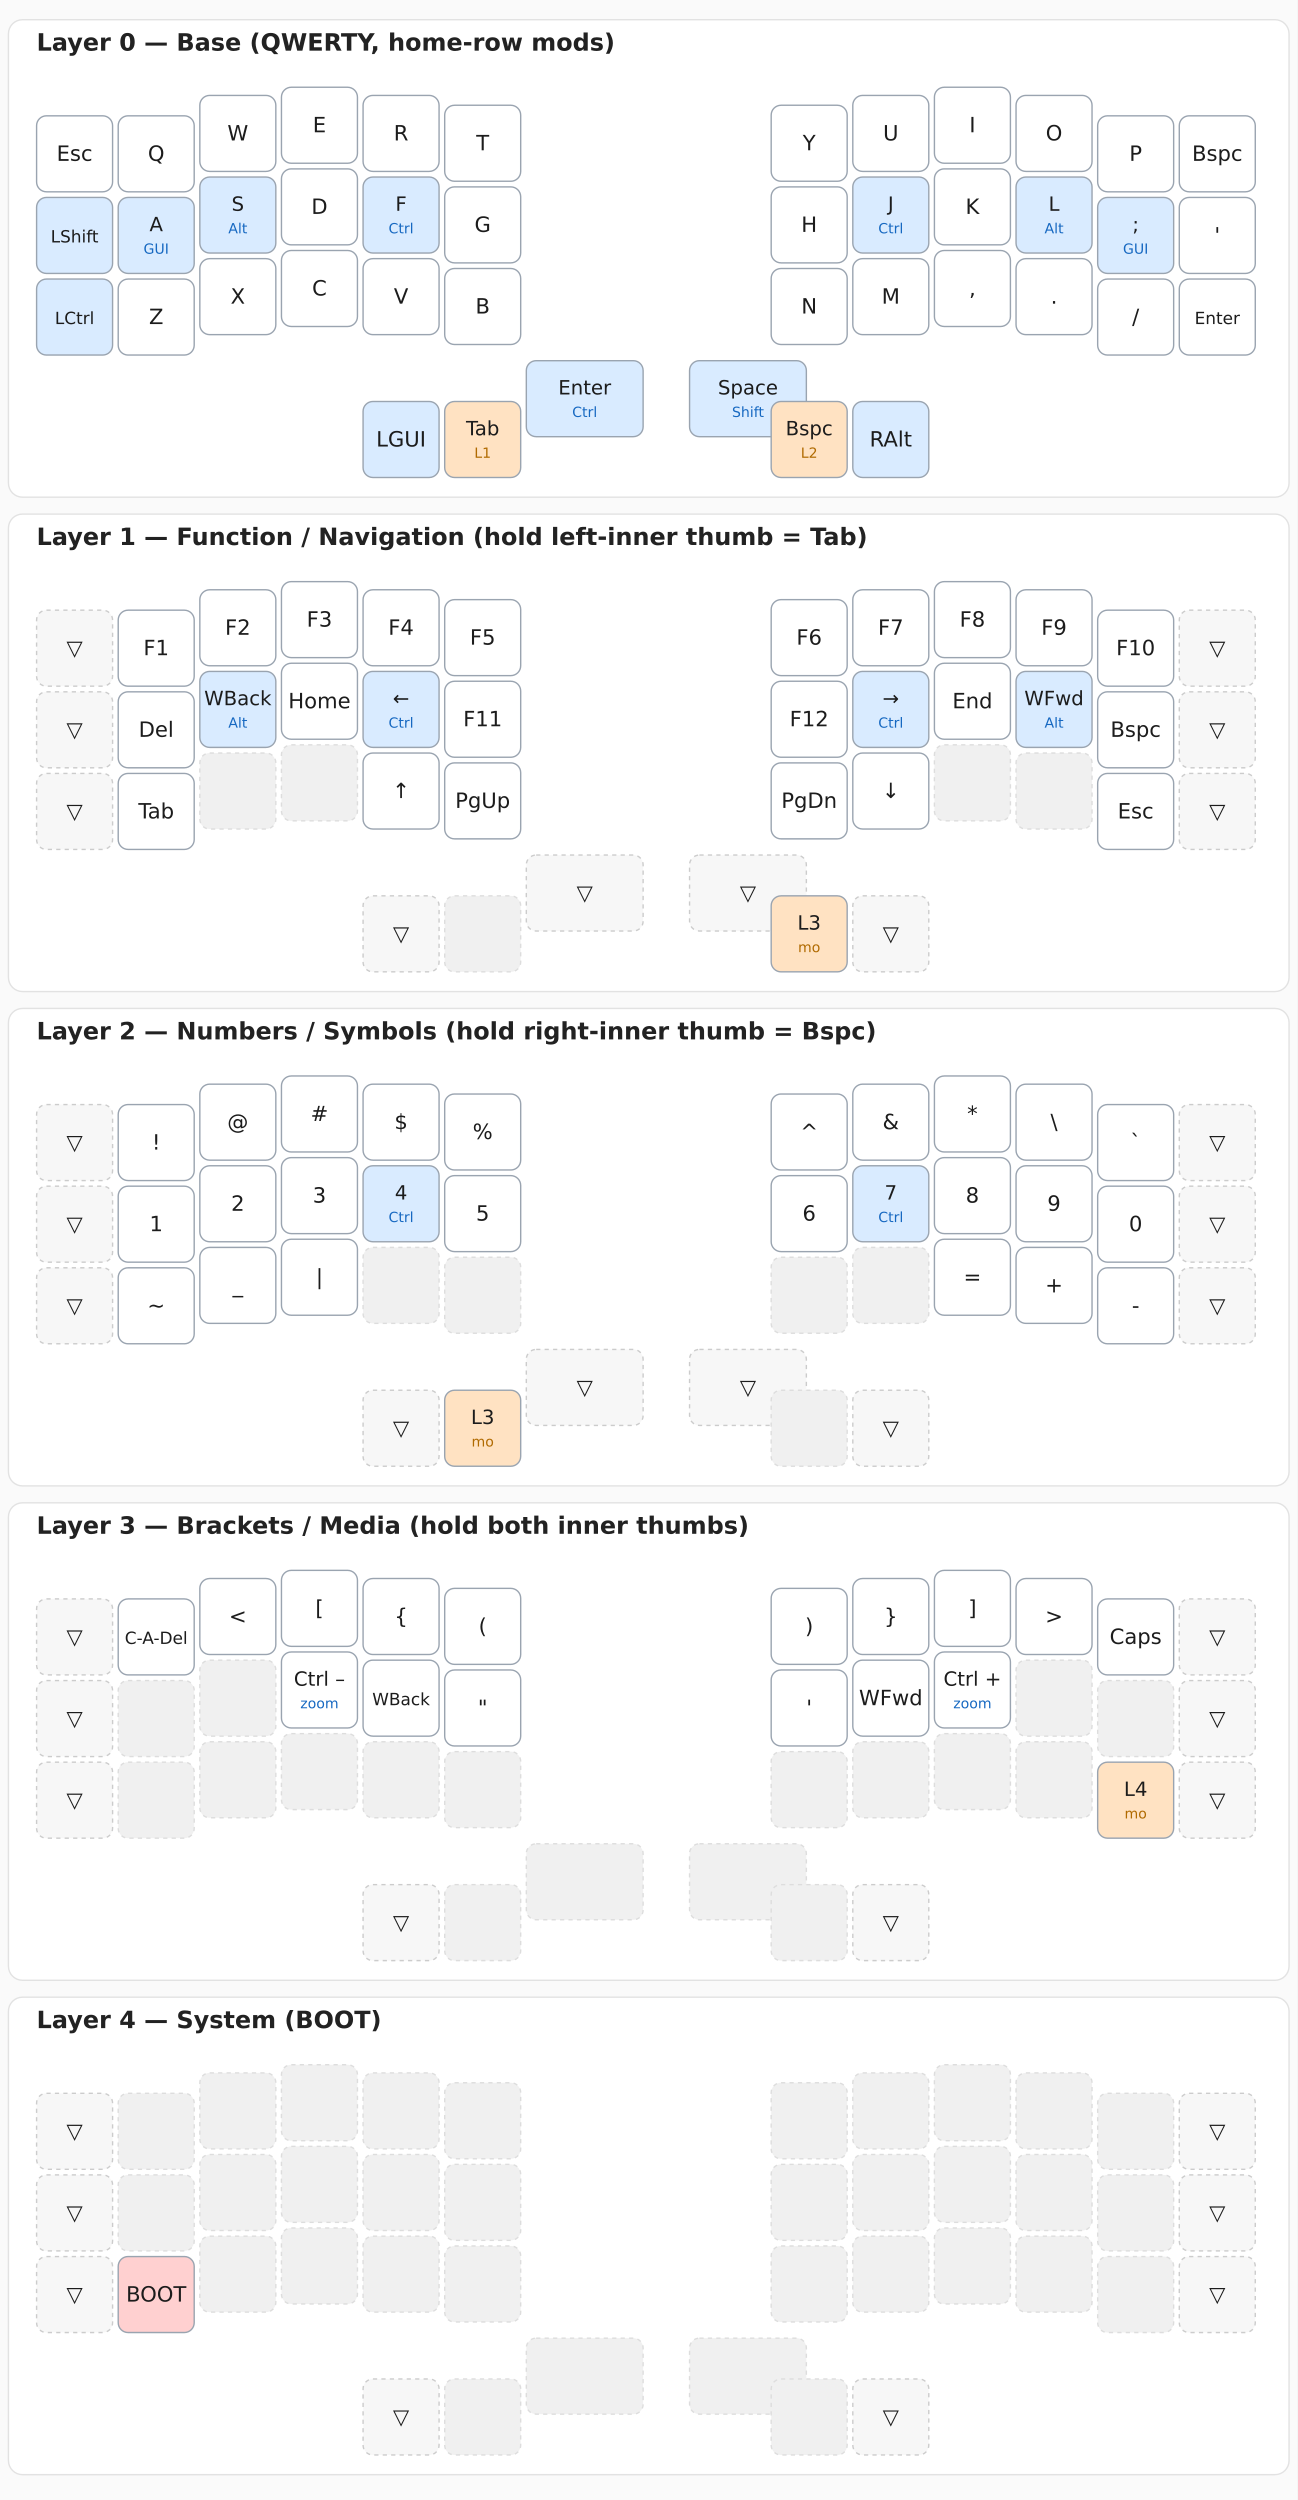
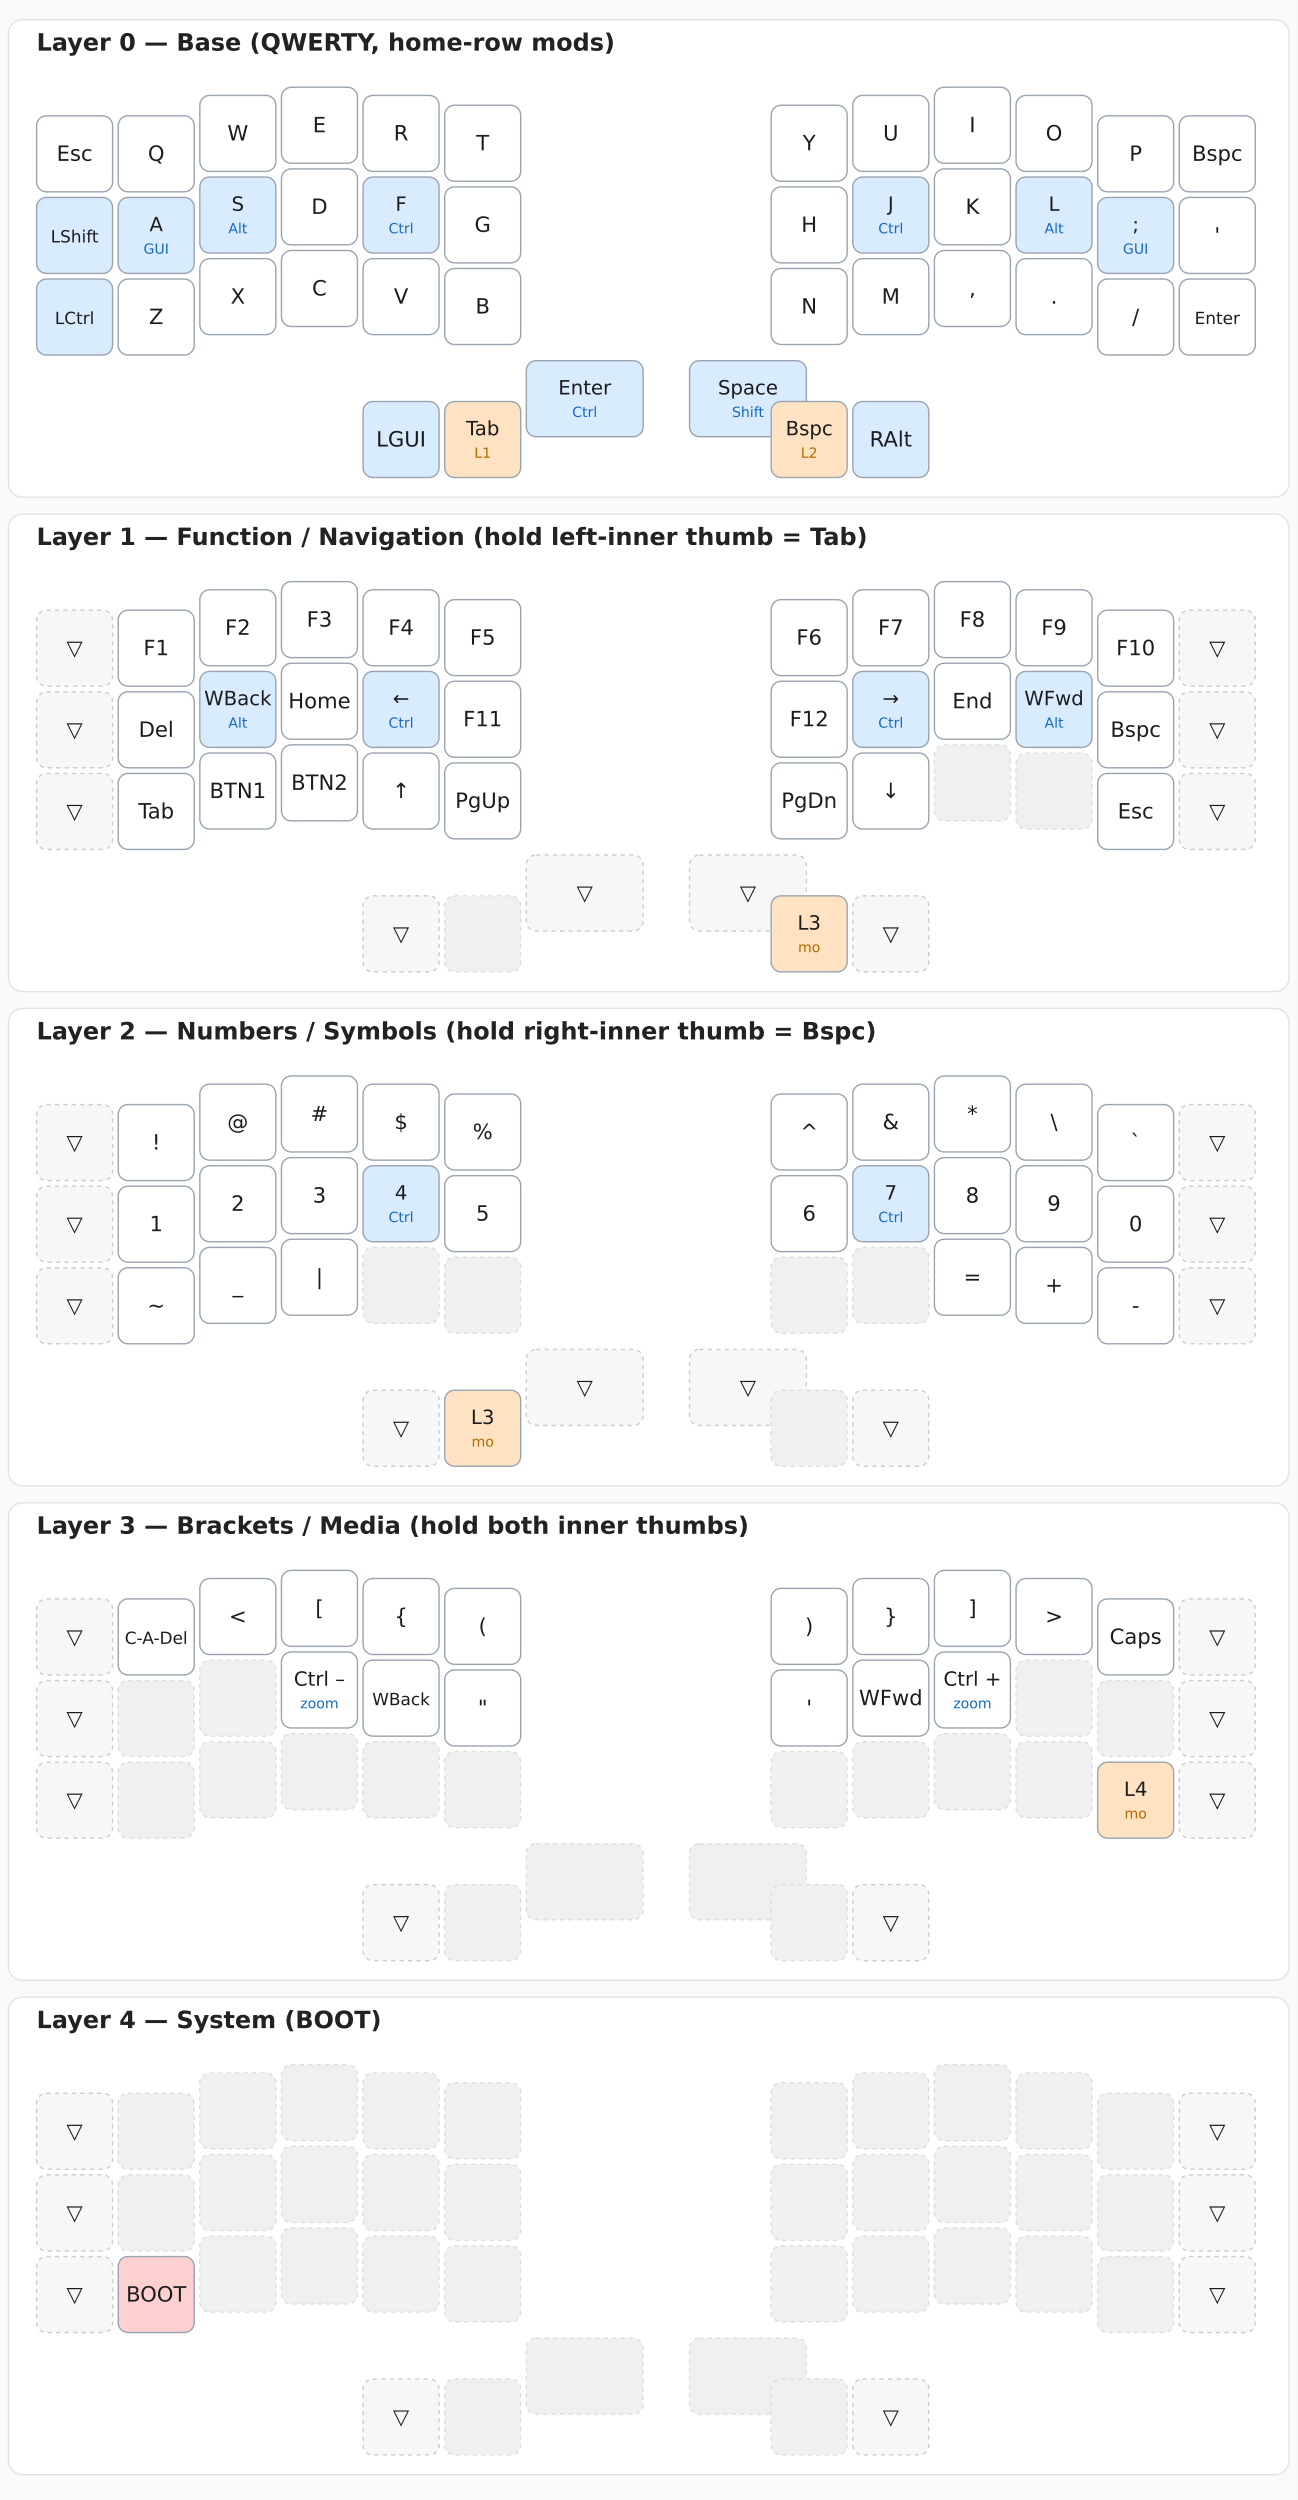
<svg xmlns="http://www.w3.org/2000/svg" width="922.0" height="1776.5" viewBox="0 0 922.0 1776.5" font-family="DejaVu Sans, Helvetica, Arial, sans-serif">
  <rect width="922.0" height="1776.5" fill="#fafafa" />
  <g transform="translate(0,10.0)">
    <rect x="6" y="4" width="910.0" height="339.3" rx="10" fill="#ffffff" stroke="#e2e2e2" />
    <text x="26" y="26" font-size="17" font-weight="bold" fill="#222">Layer 0 — Base (QWERTY, home-row mods)</text>
    <rect x="26.0" y="72.3" width="54.0" height="54" rx="7" fill="#ffffff" stroke="#9aa4b0" />
    <text x="53.0" y="104.3" font-size="15" text-anchor="middle" fill="#1c1c1c">Esc</text>
    <rect x="84.0" y="72.3" width="54.0" height="54" rx="7" fill="#ffffff" stroke="#9aa4b0" />
    <text x="111.0" y="104.3" font-size="15" text-anchor="middle" fill="#1c1c1c">Q</text>
    <rect x="142.0" y="57.8" width="54.0" height="54" rx="7" fill="#ffffff" stroke="#9aa4b0" />
    <text x="169.0" y="89.8" font-size="15" text-anchor="middle" fill="#1c1c1c">W</text>
    <rect x="200.0" y="52.0" width="54.0" height="54" rx="7" fill="#ffffff" stroke="#9aa4b0" />
    <text x="227.0" y="84.0" font-size="15" text-anchor="middle" fill="#1c1c1c">E</text>
    <rect x="258.0" y="57.8" width="54.0" height="54" rx="7" fill="#ffffff" stroke="#9aa4b0" />
    <text x="285.0" y="89.8" font-size="15" text-anchor="middle" fill="#1c1c1c">R</text>
    <rect x="316.0" y="64.8" width="54.0" height="54" rx="7" fill="#ffffff" stroke="#9aa4b0" />
    <text x="343.0" y="96.8" font-size="15" text-anchor="middle" fill="#1c1c1c">T</text>
    <rect x="548.0" y="64.8" width="54.0" height="54" rx="7" fill="#ffffff" stroke="#9aa4b0" />
    <text x="575.0" y="96.8" font-size="15" text-anchor="middle" fill="#1c1c1c">Y</text>
    <rect x="606.0" y="57.8" width="54.0" height="54" rx="7" fill="#ffffff" stroke="#9aa4b0" />
    <text x="633.0" y="89.8" font-size="15" text-anchor="middle" fill="#1c1c1c">U</text>
    <rect x="664.0" y="52.0" width="54.0" height="54" rx="7" fill="#ffffff" stroke="#9aa4b0" />
    <text x="691.0" y="84.0" font-size="15" text-anchor="middle" fill="#1c1c1c">I</text>
    <rect x="722.0" y="57.8" width="54.0" height="54" rx="7" fill="#ffffff" stroke="#9aa4b0" />
    <text x="749.0" y="89.8" font-size="15" text-anchor="middle" fill="#1c1c1c">O</text>
    <rect x="780.0" y="72.3" width="54.0" height="54" rx="7" fill="#ffffff" stroke="#9aa4b0" />
    <text x="807.0" y="104.3" font-size="15" text-anchor="middle" fill="#1c1c1c">P</text>
    <rect x="838.0" y="72.3" width="54.0" height="54" rx="7" fill="#ffffff" stroke="#9aa4b0" />
    <text x="865.0" y="104.3" font-size="15" text-anchor="middle" fill="#1c1c1c">Bspc</text>
    <rect x="26.0" y="130.3" width="54.0" height="54" rx="7" fill="#d9ebff" stroke="#9aa4b0" />
    <text x="53.0" y="162.3" font-size="12" text-anchor="middle" fill="#1c1c1c">LShift</text>
    <rect x="84.0" y="130.3" width="54.0" height="54" rx="7" fill="#d9ebff" stroke="#9aa4b0" />
    <text x="111.0" y="154.3" font-size="14" text-anchor="middle" fill="#1c1c1c">A</text>
    <text x="111.0" y="170.3" font-size="10" text-anchor="middle" fill="#1668c1">GUI</text>
    <rect x="142.0" y="115.8" width="54.0" height="54" rx="7" fill="#d9ebff" stroke="#9aa4b0" />
    <text x="169.0" y="139.8" font-size="14" text-anchor="middle" fill="#1c1c1c">S</text>
    <text x="169.0" y="155.8" font-size="10" text-anchor="middle" fill="#1668c1">Alt</text>
    <rect x="200.0" y="110.0" width="54.0" height="54" rx="7" fill="#ffffff" stroke="#9aa4b0" />
    <text x="227.0" y="142.0" font-size="15" text-anchor="middle" fill="#1c1c1c">D</text>
    <rect x="258.0" y="115.8" width="54.0" height="54" rx="7" fill="#d9ebff" stroke="#9aa4b0" />
    <text x="285.0" y="139.8" font-size="14" text-anchor="middle" fill="#1c1c1c">F</text>
    <text x="285.0" y="155.8" font-size="10" text-anchor="middle" fill="#1668c1">Ctrl</text>
    <rect x="316.0" y="122.8" width="54.0" height="54" rx="7" fill="#ffffff" stroke="#9aa4b0" />
    <text x="343.0" y="154.8" font-size="15" text-anchor="middle" fill="#1c1c1c">G</text>
    <rect x="548.0" y="122.8" width="54.0" height="54" rx="7" fill="#ffffff" stroke="#9aa4b0" />
    <text x="575.0" y="154.8" font-size="15" text-anchor="middle" fill="#1c1c1c">H</text>
    <rect x="606.0" y="115.8" width="54.0" height="54" rx="7" fill="#d9ebff" stroke="#9aa4b0" />
    <text x="633.0" y="139.8" font-size="14" text-anchor="middle" fill="#1c1c1c">J</text>
    <text x="633.0" y="155.8" font-size="10" text-anchor="middle" fill="#1668c1">Ctrl</text>
    <rect x="664.0" y="110.0" width="54.0" height="54" rx="7" fill="#ffffff" stroke="#9aa4b0" />
    <text x="691.0" y="142.0" font-size="15" text-anchor="middle" fill="#1c1c1c">K</text>
    <rect x="722.0" y="115.8" width="54.0" height="54" rx="7" fill="#d9ebff" stroke="#9aa4b0" />
    <text x="749.0" y="139.8" font-size="14" text-anchor="middle" fill="#1c1c1c">L</text>
    <text x="749.0" y="155.8" font-size="10" text-anchor="middle" fill="#1668c1">Alt</text>
    <rect x="780.0" y="130.3" width="54.0" height="54" rx="7" fill="#d9ebff" stroke="#9aa4b0" />
    <text x="807.0" y="154.3" font-size="14" text-anchor="middle" fill="#1c1c1c">;</text>
    <text x="807.0" y="170.3" font-size="10" text-anchor="middle" fill="#1668c1">GUI</text>
    <rect x="838.0" y="130.3" width="54.0" height="54" rx="7" fill="#ffffff" stroke="#9aa4b0" />
    <text x="865.0" y="162.3" font-size="15" text-anchor="middle" fill="#1c1c1c">'</text>
    <rect x="26.0" y="188.3" width="54.0" height="54" rx="7" fill="#d9ebff" stroke="#9aa4b0" />
    <text x="53.0" y="220.3" font-size="12" text-anchor="middle" fill="#1c1c1c">LCtrl</text>
    <rect x="84.0" y="188.3" width="54.0" height="54" rx="7" fill="#ffffff" stroke="#9aa4b0" />
    <text x="111.0" y="220.3" font-size="15" text-anchor="middle" fill="#1c1c1c">Z</text>
    <rect x="142.0" y="173.8" width="54.0" height="54" rx="7" fill="#ffffff" stroke="#9aa4b0" />
    <text x="169.0" y="205.8" font-size="15" text-anchor="middle" fill="#1c1c1c">X</text>
    <rect x="200.0" y="168.0" width="54.0" height="54" rx="7" fill="#ffffff" stroke="#9aa4b0" />
    <text x="227.0" y="200.0" font-size="15" text-anchor="middle" fill="#1c1c1c">C</text>
    <rect x="258.0" y="173.8" width="54.0" height="54" rx="7" fill="#ffffff" stroke="#9aa4b0" />
    <text x="285.0" y="205.8" font-size="15" text-anchor="middle" fill="#1c1c1c">V</text>
    <rect x="316.0" y="180.8" width="54.0" height="54" rx="7" fill="#ffffff" stroke="#9aa4b0" />
    <text x="343.0" y="212.8" font-size="15" text-anchor="middle" fill="#1c1c1c">B</text>
    <rect x="548.0" y="180.8" width="54.0" height="54" rx="7" fill="#ffffff" stroke="#9aa4b0" />
    <text x="575.0" y="212.8" font-size="15" text-anchor="middle" fill="#1c1c1c">N</text>
    <rect x="606.0" y="173.8" width="54.0" height="54" rx="7" fill="#ffffff" stroke="#9aa4b0" />
    <text x="633.0" y="205.8" font-size="15" text-anchor="middle" fill="#1c1c1c">M</text>
    <rect x="664.0" y="168.0" width="54.0" height="54" rx="7" fill="#ffffff" stroke="#9aa4b0" />
    <text x="691.0" y="200.0" font-size="15" text-anchor="middle" fill="#1c1c1c">,</text>
    <rect x="722.0" y="173.8" width="54.0" height="54" rx="7" fill="#ffffff" stroke="#9aa4b0" />
    <text x="749.0" y="205.8" font-size="15" text-anchor="middle" fill="#1c1c1c">.</text>
    <rect x="780.0" y="188.3" width="54.0" height="54" rx="7" fill="#ffffff" stroke="#9aa4b0" />
    <text x="807.0" y="220.3" font-size="15" text-anchor="middle" fill="#1c1c1c">/</text>
    <rect x="838.0" y="188.3" width="54.0" height="54" rx="7" fill="#ffffff" stroke="#9aa4b0" />
    <text x="865.0" y="220.3" font-size="12" text-anchor="middle" fill="#1c1c1c">Enter</text>
    <rect x="258.0" y="275.3" width="54.0" height="54" rx="7" fill="#d9ebff" stroke="#9aa4b0" />
    <text x="285.0" y="307.3" font-size="15" text-anchor="middle" fill="#1c1c1c">LGUI</text>
    <rect x="316.0" y="275.3" width="54.0" height="54" rx="7" fill="#ffe2c2" stroke="#9aa4b0" />
    <text x="343.0" y="299.3" font-size="14" text-anchor="middle" fill="#1c1c1c">Tab</text>
    <text x="343.0" y="315.3" font-size="10" text-anchor="middle" fill="#b06a00">L1</text>
    <rect x="374.0" y="246.3" width="83.0" height="54" rx="7" fill="#d9ebff" stroke="#9aa4b0" />
    <text x="415.5" y="270.3" font-size="14" text-anchor="middle" fill="#1c1c1c">Enter</text>
    <text x="415.5" y="286.3" font-size="10" text-anchor="middle" fill="#1668c1">Ctrl</text>
    <rect x="490.0" y="246.3" width="83.0" height="54" rx="7" fill="#d9ebff" stroke="#9aa4b0" />
    <text x="531.5" y="270.3" font-size="14" text-anchor="middle" fill="#1c1c1c">Space</text>
    <text x="531.5" y="286.3" font-size="10" text-anchor="middle" fill="#1668c1">Shift</text>
    <rect x="548.0" y="275.3" width="54.0" height="54" rx="7" fill="#ffe2c2" stroke="#9aa4b0" />
    <text x="575.0" y="299.3" font-size="14" text-anchor="middle" fill="#1c1c1c">Bspc</text>
    <text x="575.0" y="315.3" font-size="10" text-anchor="middle" fill="#b06a00">L2</text>
    <rect x="606.0" y="275.3" width="54.0" height="54" rx="7" fill="#d9ebff" stroke="#9aa4b0" />
    <text x="633.0" y="307.3" font-size="15" text-anchor="middle" fill="#1c1c1c">RAlt</text>
  </g>
  <g transform="translate(0,361.3)">
    <rect x="6" y="4" width="910.0" height="339.3" rx="10" fill="#ffffff" stroke="#e2e2e2" />
    <text x="26" y="26" font-size="17" font-weight="bold" fill="#222">Layer 1 — Function / Navigation  (hold left-inner thumb = Tab)</text>
    <rect x="26.0" y="72.3" width="54.0" height="54" rx="7" fill="#f7f7f7" stroke="#cccccc" stroke-dasharray="3,3" />
    <text x="53.0" y="104.3" font-size="15" text-anchor="middle" fill="#1c1c1c">▽</text>
    <rect x="84.0" y="72.3" width="54.0" height="54" rx="7" fill="#ffffff" stroke="#9aa4b0" />
    <text x="111.0" y="104.3" font-size="15" text-anchor="middle" fill="#1c1c1c">F1</text>
    <rect x="142.0" y="57.8" width="54.0" height="54" rx="7" fill="#ffffff" stroke="#9aa4b0" />
    <text x="169.0" y="89.8" font-size="15" text-anchor="middle" fill="#1c1c1c">F2</text>
    <rect x="200.0" y="52.0" width="54.0" height="54" rx="7" fill="#ffffff" stroke="#9aa4b0" />
    <text x="227.0" y="84.0" font-size="15" text-anchor="middle" fill="#1c1c1c">F3</text>
    <rect x="258.0" y="57.8" width="54.0" height="54" rx="7" fill="#ffffff" stroke="#9aa4b0" />
    <text x="285.0" y="89.8" font-size="15" text-anchor="middle" fill="#1c1c1c">F4</text>
    <rect x="316.0" y="64.8" width="54.0" height="54" rx="7" fill="#ffffff" stroke="#9aa4b0" />
    <text x="343.0" y="96.8" font-size="15" text-anchor="middle" fill="#1c1c1c">F5</text>
    <rect x="548.0" y="64.8" width="54.0" height="54" rx="7" fill="#ffffff" stroke="#9aa4b0" />
    <text x="575.0" y="96.8" font-size="15" text-anchor="middle" fill="#1c1c1c">F6</text>
    <rect x="606.0" y="57.8" width="54.0" height="54" rx="7" fill="#ffffff" stroke="#9aa4b0" />
    <text x="633.0" y="89.8" font-size="15" text-anchor="middle" fill="#1c1c1c">F7</text>
    <rect x="664.0" y="52.0" width="54.0" height="54" rx="7" fill="#ffffff" stroke="#9aa4b0" />
    <text x="691.0" y="84.0" font-size="15" text-anchor="middle" fill="#1c1c1c">F8</text>
    <rect x="722.0" y="57.8" width="54.0" height="54" rx="7" fill="#ffffff" stroke="#9aa4b0" />
    <text x="749.0" y="89.8" font-size="15" text-anchor="middle" fill="#1c1c1c">F9</text>
    <rect x="780.0" y="72.3" width="54.0" height="54" rx="7" fill="#ffffff" stroke="#9aa4b0" />
    <text x="807.0" y="104.3" font-size="15" text-anchor="middle" fill="#1c1c1c">F10</text>
    <rect x="838.0" y="72.3" width="54.0" height="54" rx="7" fill="#f7f7f7" stroke="#cccccc" stroke-dasharray="3,3" />
    <text x="865.0" y="104.3" font-size="15" text-anchor="middle" fill="#1c1c1c">▽</text>
    <rect x="26.0" y="130.3" width="54.0" height="54" rx="7" fill="#f7f7f7" stroke="#cccccc" stroke-dasharray="3,3" />
    <text x="53.0" y="162.3" font-size="15" text-anchor="middle" fill="#1c1c1c">▽</text>
    <rect x="84.0" y="130.3" width="54.0" height="54" rx="7" fill="#ffffff" stroke="#9aa4b0" />
    <text x="111.0" y="162.3" font-size="15" text-anchor="middle" fill="#1c1c1c">Del</text>
    <rect x="142.0" y="115.8" width="54.0" height="54" rx="7" fill="#d9ebff" stroke="#9aa4b0" />
    <text x="169.0" y="139.8" font-size="14" text-anchor="middle" fill="#1c1c1c">WBack</text>
    <text x="169.0" y="155.8" font-size="10" text-anchor="middle" fill="#1668c1">Alt</text>
    <rect x="200.0" y="110.0" width="54.0" height="54" rx="7" fill="#ffffff" stroke="#9aa4b0" />
    <text x="227.0" y="142.0" font-size="15" text-anchor="middle" fill="#1c1c1c">Home</text>
    <rect x="258.0" y="115.8" width="54.0" height="54" rx="7" fill="#d9ebff" stroke="#9aa4b0" />
    <text x="285.0" y="139.8" font-size="14" text-anchor="middle" fill="#1c1c1c">←</text>
    <text x="285.0" y="155.8" font-size="10" text-anchor="middle" fill="#1668c1">Ctrl</text>
    <rect x="316.0" y="122.8" width="54.0" height="54" rx="7" fill="#ffffff" stroke="#9aa4b0" />
    <text x="343.0" y="154.8" font-size="15" text-anchor="middle" fill="#1c1c1c">F11</text>
    <rect x="548.0" y="122.8" width="54.0" height="54" rx="7" fill="#ffffff" stroke="#9aa4b0" />
    <text x="575.0" y="154.8" font-size="15" text-anchor="middle" fill="#1c1c1c">F12</text>
    <rect x="606.0" y="115.8" width="54.0" height="54" rx="7" fill="#d9ebff" stroke="#9aa4b0" />
    <text x="633.0" y="139.8" font-size="14" text-anchor="middle" fill="#1c1c1c">→</text>
    <text x="633.0" y="155.8" font-size="10" text-anchor="middle" fill="#1668c1">Ctrl</text>
    <rect x="664.0" y="110.0" width="54.0" height="54" rx="7" fill="#ffffff" stroke="#9aa4b0" />
    <text x="691.0" y="142.0" font-size="15" text-anchor="middle" fill="#1c1c1c">End</text>
    <rect x="722.0" y="115.8" width="54.0" height="54" rx="7" fill="#d9ebff" stroke="#9aa4b0" />
    <text x="749.0" y="139.8" font-size="14" text-anchor="middle" fill="#1c1c1c">WFwd</text>
    <text x="749.0" y="155.8" font-size="10" text-anchor="middle" fill="#1668c1">Alt</text>
    <rect x="780.0" y="130.3" width="54.0" height="54" rx="7" fill="#ffffff" stroke="#9aa4b0" />
    <text x="807.0" y="162.3" font-size="15" text-anchor="middle" fill="#1c1c1c">Bspc</text>
    <rect x="838.0" y="130.3" width="54.0" height="54" rx="7" fill="#f7f7f7" stroke="#cccccc" stroke-dasharray="3,3" />
    <text x="865.0" y="162.3" font-size="15" text-anchor="middle" fill="#1c1c1c">▽</text>
    <rect x="26.0" y="188.3" width="54.0" height="54" rx="7" fill="#f7f7f7" stroke="#cccccc" stroke-dasharray="3,3" />
    <text x="53.0" y="220.3" font-size="15" text-anchor="middle" fill="#1c1c1c">▽</text>
    <rect x="84.0" y="188.3" width="54.0" height="54" rx="7" fill="#ffffff" stroke="#9aa4b0" />
    <text x="111.0" y="220.3" font-size="15" text-anchor="middle" fill="#1c1c1c">Tab</text>
-     <rect x="142.0" y="173.8" width="54.0" height="54" rx="7" fill="#f0f0f0" stroke="#dddddd" stroke-dasharray="3,3" />
-     <text x="169.0" y="205.8" font-size="15" text-anchor="middle" fill="#1c1c1c" />
-     <rect x="200.0" y="168.0" width="54.0" height="54" rx="7" fill="#f0f0f0" stroke="#dddddd" stroke-dasharray="3,3" />
-     <text x="227.0" y="200.0" font-size="15" text-anchor="middle" fill="#1c1c1c" />
+     <rect x="142.0" y="173.8" width="54.0" height="54" rx="7" fill="#ffffff" stroke="#9aa4b0" />
+     <text x="169.0" y="205.8" font-size="15" text-anchor="middle" fill="#1c1c1c">BTN1</text>
+     <rect x="200.0" y="168.0" width="54.0" height="54" rx="7" fill="#ffffff" stroke="#9aa4b0" />
+     <text x="227.0" y="200.0" font-size="15" text-anchor="middle" fill="#1c1c1c">BTN2</text>
    <rect x="258.0" y="173.8" width="54.0" height="54" rx="7" fill="#ffffff" stroke="#9aa4b0" />
    <text x="285.0" y="205.8" font-size="15" text-anchor="middle" fill="#1c1c1c">↑</text>
    <rect x="316.0" y="180.8" width="54.0" height="54" rx="7" fill="#ffffff" stroke="#9aa4b0" />
    <text x="343.0" y="212.8" font-size="15" text-anchor="middle" fill="#1c1c1c">PgUp</text>
    <rect x="548.0" y="180.8" width="54.0" height="54" rx="7" fill="#ffffff" stroke="#9aa4b0" />
    <text x="575.0" y="212.8" font-size="15" text-anchor="middle" fill="#1c1c1c">PgDn</text>
    <rect x="606.0" y="173.8" width="54.0" height="54" rx="7" fill="#ffffff" stroke="#9aa4b0" />
    <text x="633.0" y="205.8" font-size="15" text-anchor="middle" fill="#1c1c1c">↓</text>
    <rect x="664.0" y="168.0" width="54.0" height="54" rx="7" fill="#f0f0f0" stroke="#dddddd" stroke-dasharray="3,3" />
    <text x="691.0" y="200.0" font-size="15" text-anchor="middle" fill="#1c1c1c" />
    <rect x="722.0" y="173.8" width="54.0" height="54" rx="7" fill="#f0f0f0" stroke="#dddddd" stroke-dasharray="3,3" />
    <text x="749.0" y="205.8" font-size="15" text-anchor="middle" fill="#1c1c1c" />
    <rect x="780.0" y="188.3" width="54.0" height="54" rx="7" fill="#ffffff" stroke="#9aa4b0" />
    <text x="807.0" y="220.3" font-size="15" text-anchor="middle" fill="#1c1c1c">Esc</text>
    <rect x="838.0" y="188.3" width="54.0" height="54" rx="7" fill="#f7f7f7" stroke="#cccccc" stroke-dasharray="3,3" />
    <text x="865.0" y="220.3" font-size="15" text-anchor="middle" fill="#1c1c1c">▽</text>
    <rect x="258.0" y="275.3" width="54.0" height="54" rx="7" fill="#f7f7f7" stroke="#cccccc" stroke-dasharray="3,3" />
    <text x="285.0" y="307.3" font-size="15" text-anchor="middle" fill="#1c1c1c">▽</text>
    <rect x="316.0" y="275.3" width="54.0" height="54" rx="7" fill="#f0f0f0" stroke="#dddddd" stroke-dasharray="3,3" />
    <text x="343.0" y="307.3" font-size="15" text-anchor="middle" fill="#1c1c1c" />
    <rect x="374.0" y="246.3" width="83.0" height="54" rx="7" fill="#f7f7f7" stroke="#cccccc" stroke-dasharray="3,3" />
    <text x="415.5" y="278.3" font-size="15" text-anchor="middle" fill="#1c1c1c">▽</text>
    <rect x="490.0" y="246.3" width="83.0" height="54" rx="7" fill="#f7f7f7" stroke="#cccccc" stroke-dasharray="3,3" />
    <text x="531.5" y="278.3" font-size="15" text-anchor="middle" fill="#1c1c1c">▽</text>
    <rect x="548.0" y="275.3" width="54.0" height="54" rx="7" fill="#ffe2c2" stroke="#9aa4b0" />
    <text x="575.0" y="299.3" font-size="14" text-anchor="middle" fill="#1c1c1c">L3</text>
    <text x="575.0" y="315.3" font-size="10" text-anchor="middle" fill="#b06a00">mo</text>
    <rect x="606.0" y="275.3" width="54.0" height="54" rx="7" fill="#f7f7f7" stroke="#cccccc" stroke-dasharray="3,3" />
    <text x="633.0" y="307.3" font-size="15" text-anchor="middle" fill="#1c1c1c">▽</text>
  </g>
  <g transform="translate(0,712.6)">
    <rect x="6" y="4" width="910.0" height="339.3" rx="10" fill="#ffffff" stroke="#e2e2e2" />
    <text x="26" y="26" font-size="17" font-weight="bold" fill="#222">Layer 2 — Numbers / Symbols  (hold right-inner thumb = Bspc)</text>
    <rect x="26.0" y="72.3" width="54.0" height="54" rx="7" fill="#f7f7f7" stroke="#cccccc" stroke-dasharray="3,3" />
    <text x="53.0" y="104.3" font-size="15" text-anchor="middle" fill="#1c1c1c">▽</text>
    <rect x="84.0" y="72.3" width="54.0" height="54" rx="7" fill="#ffffff" stroke="#9aa4b0" />
    <text x="111.0" y="104.3" font-size="15" text-anchor="middle" fill="#1c1c1c">!</text>
    <rect x="142.0" y="57.8" width="54.0" height="54" rx="7" fill="#ffffff" stroke="#9aa4b0" />
    <text x="169.0" y="89.8" font-size="15" text-anchor="middle" fill="#1c1c1c">@</text>
    <rect x="200.0" y="52.0" width="54.0" height="54" rx="7" fill="#ffffff" stroke="#9aa4b0" />
    <text x="227.0" y="84.0" font-size="15" text-anchor="middle" fill="#1c1c1c">#</text>
    <rect x="258.0" y="57.8" width="54.0" height="54" rx="7" fill="#ffffff" stroke="#9aa4b0" />
    <text x="285.0" y="89.8" font-size="15" text-anchor="middle" fill="#1c1c1c">$</text>
    <rect x="316.0" y="64.8" width="54.0" height="54" rx="7" fill="#ffffff" stroke="#9aa4b0" />
    <text x="343.0" y="96.8" font-size="15" text-anchor="middle" fill="#1c1c1c">%</text>
    <rect x="548.0" y="64.8" width="54.0" height="54" rx="7" fill="#ffffff" stroke="#9aa4b0" />
    <text x="575.0" y="96.8" font-size="15" text-anchor="middle" fill="#1c1c1c">^</text>
    <rect x="606.0" y="57.8" width="54.0" height="54" rx="7" fill="#ffffff" stroke="#9aa4b0" />
    <text x="633.0" y="89.8" font-size="15" text-anchor="middle" fill="#1c1c1c">&amp;</text>
    <rect x="664.0" y="52.0" width="54.0" height="54" rx="7" fill="#ffffff" stroke="#9aa4b0" />
    <text x="691.0" y="84.0" font-size="15" text-anchor="middle" fill="#1c1c1c">*</text>
    <rect x="722.0" y="57.8" width="54.0" height="54" rx="7" fill="#ffffff" stroke="#9aa4b0" />
    <text x="749.0" y="89.8" font-size="15" text-anchor="middle" fill="#1c1c1c">\</text>
    <rect x="780.0" y="72.3" width="54.0" height="54" rx="7" fill="#ffffff" stroke="#9aa4b0" />
    <text x="807.0" y="104.3" font-size="15" text-anchor="middle" fill="#1c1c1c">`</text>
    <rect x="838.0" y="72.3" width="54.0" height="54" rx="7" fill="#f7f7f7" stroke="#cccccc" stroke-dasharray="3,3" />
    <text x="865.0" y="104.3" font-size="15" text-anchor="middle" fill="#1c1c1c">▽</text>
    <rect x="26.0" y="130.3" width="54.0" height="54" rx="7" fill="#f7f7f7" stroke="#cccccc" stroke-dasharray="3,3" />
    <text x="53.0" y="162.3" font-size="15" text-anchor="middle" fill="#1c1c1c">▽</text>
    <rect x="84.0" y="130.3" width="54.0" height="54" rx="7" fill="#ffffff" stroke="#9aa4b0" />
    <text x="111.0" y="162.3" font-size="15" text-anchor="middle" fill="#1c1c1c">1</text>
    <rect x="142.0" y="115.8" width="54.0" height="54" rx="7" fill="#ffffff" stroke="#9aa4b0" />
    <text x="169.0" y="147.8" font-size="15" text-anchor="middle" fill="#1c1c1c">2</text>
    <rect x="200.0" y="110.0" width="54.0" height="54" rx="7" fill="#ffffff" stroke="#9aa4b0" />
    <text x="227.0" y="142.0" font-size="15" text-anchor="middle" fill="#1c1c1c">3</text>
    <rect x="258.0" y="115.8" width="54.0" height="54" rx="7" fill="#d9ebff" stroke="#9aa4b0" />
    <text x="285.0" y="139.8" font-size="14" text-anchor="middle" fill="#1c1c1c">4</text>
    <text x="285.0" y="155.8" font-size="10" text-anchor="middle" fill="#1668c1">Ctrl</text>
    <rect x="316.0" y="122.8" width="54.0" height="54" rx="7" fill="#ffffff" stroke="#9aa4b0" />
    <text x="343.0" y="154.8" font-size="15" text-anchor="middle" fill="#1c1c1c">5</text>
    <rect x="548.0" y="122.8" width="54.0" height="54" rx="7" fill="#ffffff" stroke="#9aa4b0" />
    <text x="575.0" y="154.8" font-size="15" text-anchor="middle" fill="#1c1c1c">6</text>
    <rect x="606.0" y="115.8" width="54.0" height="54" rx="7" fill="#d9ebff" stroke="#9aa4b0" />
    <text x="633.0" y="139.8" font-size="14" text-anchor="middle" fill="#1c1c1c">7</text>
    <text x="633.0" y="155.8" font-size="10" text-anchor="middle" fill="#1668c1">Ctrl</text>
    <rect x="664.0" y="110.0" width="54.0" height="54" rx="7" fill="#ffffff" stroke="#9aa4b0" />
    <text x="691.0" y="142.0" font-size="15" text-anchor="middle" fill="#1c1c1c">8</text>
    <rect x="722.0" y="115.8" width="54.0" height="54" rx="7" fill="#ffffff" stroke="#9aa4b0" />
    <text x="749.0" y="147.8" font-size="15" text-anchor="middle" fill="#1c1c1c">9</text>
    <rect x="780.0" y="130.3" width="54.0" height="54" rx="7" fill="#ffffff" stroke="#9aa4b0" />
    <text x="807.0" y="162.3" font-size="15" text-anchor="middle" fill="#1c1c1c">0</text>
    <rect x="838.0" y="130.3" width="54.0" height="54" rx="7" fill="#f7f7f7" stroke="#cccccc" stroke-dasharray="3,3" />
    <text x="865.0" y="162.3" font-size="15" text-anchor="middle" fill="#1c1c1c">▽</text>
    <rect x="26.0" y="188.3" width="54.0" height="54" rx="7" fill="#f7f7f7" stroke="#cccccc" stroke-dasharray="3,3" />
    <text x="53.0" y="220.3" font-size="15" text-anchor="middle" fill="#1c1c1c">▽</text>
    <rect x="84.0" y="188.3" width="54.0" height="54" rx="7" fill="#ffffff" stroke="#9aa4b0" />
    <text x="111.0" y="220.3" font-size="15" text-anchor="middle" fill="#1c1c1c">~</text>
    <rect x="142.0" y="173.8" width="54.0" height="54" rx="7" fill="#ffffff" stroke="#9aa4b0" />
    <text x="169.0" y="205.8" font-size="15" text-anchor="middle" fill="#1c1c1c">_</text>
    <rect x="200.0" y="168.0" width="54.0" height="54" rx="7" fill="#ffffff" stroke="#9aa4b0" />
    <text x="227.0" y="200.0" font-size="15" text-anchor="middle" fill="#1c1c1c">|</text>
    <rect x="258.0" y="173.8" width="54.0" height="54" rx="7" fill="#f0f0f0" stroke="#dddddd" stroke-dasharray="3,3" />
    <text x="285.0" y="205.8" font-size="15" text-anchor="middle" fill="#1c1c1c" />
    <rect x="316.0" y="180.8" width="54.0" height="54" rx="7" fill="#f0f0f0" stroke="#dddddd" stroke-dasharray="3,3" />
    <text x="343.0" y="212.8" font-size="15" text-anchor="middle" fill="#1c1c1c" />
    <rect x="548.0" y="180.8" width="54.0" height="54" rx="7" fill="#f0f0f0" stroke="#dddddd" stroke-dasharray="3,3" />
    <text x="575.0" y="212.8" font-size="15" text-anchor="middle" fill="#1c1c1c" />
    <rect x="606.0" y="173.8" width="54.0" height="54" rx="7" fill="#f0f0f0" stroke="#dddddd" stroke-dasharray="3,3" />
    <text x="633.0" y="205.8" font-size="15" text-anchor="middle" fill="#1c1c1c" />
    <rect x="664.0" y="168.0" width="54.0" height="54" rx="7" fill="#ffffff" stroke="#9aa4b0" />
    <text x="691.0" y="200.0" font-size="15" text-anchor="middle" fill="#1c1c1c">=</text>
    <rect x="722.0" y="173.8" width="54.0" height="54" rx="7" fill="#ffffff" stroke="#9aa4b0" />
    <text x="749.0" y="205.8" font-size="15" text-anchor="middle" fill="#1c1c1c">+</text>
    <rect x="780.0" y="188.3" width="54.0" height="54" rx="7" fill="#ffffff" stroke="#9aa4b0" />
    <text x="807.0" y="220.3" font-size="15" text-anchor="middle" fill="#1c1c1c">-</text>
    <rect x="838.0" y="188.3" width="54.0" height="54" rx="7" fill="#f7f7f7" stroke="#cccccc" stroke-dasharray="3,3" />
    <text x="865.0" y="220.3" font-size="15" text-anchor="middle" fill="#1c1c1c">▽</text>
    <rect x="258.0" y="275.3" width="54.0" height="54" rx="7" fill="#f7f7f7" stroke="#cccccc" stroke-dasharray="3,3" />
    <text x="285.0" y="307.3" font-size="15" text-anchor="middle" fill="#1c1c1c">▽</text>
    <rect x="316.0" y="275.3" width="54.0" height="54" rx="7" fill="#ffe2c2" stroke="#9aa4b0" />
    <text x="343.0" y="299.3" font-size="14" text-anchor="middle" fill="#1c1c1c">L3</text>
    <text x="343.0" y="315.3" font-size="10" text-anchor="middle" fill="#b06a00">mo</text>
    <rect x="374.0" y="246.3" width="83.0" height="54" rx="7" fill="#f7f7f7" stroke="#cccccc" stroke-dasharray="3,3" />
    <text x="415.5" y="278.3" font-size="15" text-anchor="middle" fill="#1c1c1c">▽</text>
    <rect x="490.0" y="246.3" width="83.0" height="54" rx="7" fill="#f7f7f7" stroke="#cccccc" stroke-dasharray="3,3" />
    <text x="531.5" y="278.3" font-size="15" text-anchor="middle" fill="#1c1c1c">▽</text>
    <rect x="548.0" y="275.3" width="54.0" height="54" rx="7" fill="#f0f0f0" stroke="#dddddd" stroke-dasharray="3,3" />
    <text x="575.0" y="307.3" font-size="15" text-anchor="middle" fill="#1c1c1c" />
    <rect x="606.0" y="275.3" width="54.0" height="54" rx="7" fill="#f7f7f7" stroke="#cccccc" stroke-dasharray="3,3" />
    <text x="633.0" y="307.3" font-size="15" text-anchor="middle" fill="#1c1c1c">▽</text>
  </g>
  <g transform="translate(0,1063.9)">
    <rect x="6" y="4" width="910.0" height="339.3" rx="10" fill="#ffffff" stroke="#e2e2e2" />
    <text x="26" y="26" font-size="17" font-weight="bold" fill="#222">Layer 3 — Brackets / Media  (hold both inner thumbs)</text>
    <rect x="26.0" y="72.3" width="54.0" height="54" rx="7" fill="#f7f7f7" stroke="#cccccc" stroke-dasharray="3,3" />
    <text x="53.0" y="104.3" font-size="15" text-anchor="middle" fill="#1c1c1c">▽</text>
    <rect x="84.0" y="72.3" width="54.0" height="54" rx="7" fill="#ffffff" stroke="#9aa4b0" />
    <text x="111.0" y="104.3" font-size="12" text-anchor="middle" fill="#1c1c1c">C-A-Del</text>
    <rect x="142.0" y="57.8" width="54.0" height="54" rx="7" fill="#ffffff" stroke="#9aa4b0" />
    <text x="169.0" y="89.8" font-size="15" text-anchor="middle" fill="#1c1c1c">&lt;</text>
    <rect x="200.0" y="52.0" width="54.0" height="54" rx="7" fill="#ffffff" stroke="#9aa4b0" />
    <text x="227.0" y="84.0" font-size="15" text-anchor="middle" fill="#1c1c1c">[</text>
    <rect x="258.0" y="57.8" width="54.0" height="54" rx="7" fill="#ffffff" stroke="#9aa4b0" />
    <text x="285.0" y="89.8" font-size="15" text-anchor="middle" fill="#1c1c1c">{</text>
    <rect x="316.0" y="64.8" width="54.0" height="54" rx="7" fill="#ffffff" stroke="#9aa4b0" />
    <text x="343.0" y="96.8" font-size="15" text-anchor="middle" fill="#1c1c1c">(</text>
    <rect x="548.0" y="64.8" width="54.0" height="54" rx="7" fill="#ffffff" stroke="#9aa4b0" />
    <text x="575.0" y="96.8" font-size="15" text-anchor="middle" fill="#1c1c1c">)</text>
    <rect x="606.0" y="57.8" width="54.0" height="54" rx="7" fill="#ffffff" stroke="#9aa4b0" />
    <text x="633.0" y="89.8" font-size="15" text-anchor="middle" fill="#1c1c1c">}</text>
    <rect x="664.0" y="52.0" width="54.0" height="54" rx="7" fill="#ffffff" stroke="#9aa4b0" />
    <text x="691.0" y="84.0" font-size="15" text-anchor="middle" fill="#1c1c1c">]</text>
    <rect x="722.0" y="57.8" width="54.0" height="54" rx="7" fill="#ffffff" stroke="#9aa4b0" />
    <text x="749.0" y="89.8" font-size="15" text-anchor="middle" fill="#1c1c1c">&gt;</text>
    <rect x="780.0" y="72.3" width="54.0" height="54" rx="7" fill="#ffffff" stroke="#9aa4b0" />
    <text x="807.0" y="104.3" font-size="15" text-anchor="middle" fill="#1c1c1c">Caps</text>
    <rect x="838.0" y="72.3" width="54.0" height="54" rx="7" fill="#f7f7f7" stroke="#cccccc" stroke-dasharray="3,3" />
    <text x="865.0" y="104.3" font-size="15" text-anchor="middle" fill="#1c1c1c">▽</text>
    <rect x="26.0" y="130.3" width="54.0" height="54" rx="7" fill="#f7f7f7" stroke="#cccccc" stroke-dasharray="3,3" />
    <text x="53.0" y="162.3" font-size="15" text-anchor="middle" fill="#1c1c1c">▽</text>
    <rect x="84.0" y="130.3" width="54.0" height="54" rx="7" fill="#f0f0f0" stroke="#dddddd" stroke-dasharray="3,3" />
    <text x="111.0" y="162.3" font-size="15" text-anchor="middle" fill="#1c1c1c" />
    <rect x="142.0" y="115.8" width="54.0" height="54" rx="7" fill="#f0f0f0" stroke="#dddddd" stroke-dasharray="3,3" />
    <text x="169.0" y="147.8" font-size="15" text-anchor="middle" fill="#1c1c1c" />
    <rect x="200.0" y="110.0" width="54.0" height="54" rx="7" fill="#ffffff" stroke="#9aa4b0" />
    <text x="227.0" y="134.0" font-size="14" text-anchor="middle" fill="#1c1c1c">Ctrl –</text>
    <text x="227.0" y="150.0" font-size="10" text-anchor="middle" fill="#1668c1">zoom</text>
    <rect x="258.0" y="115.8" width="54.0" height="54" rx="7" fill="#ffffff" stroke="#9aa4b0" />
    <text x="285.0" y="147.8" font-size="12" text-anchor="middle" fill="#1c1c1c">WBack</text>
    <rect x="316.0" y="122.8" width="54.0" height="54" rx="7" fill="#ffffff" stroke="#9aa4b0" />
    <text x="343.0" y="154.8" font-size="15" text-anchor="middle" fill="#1c1c1c">"</text>
    <rect x="548.0" y="122.8" width="54.0" height="54" rx="7" fill="#ffffff" stroke="#9aa4b0" />
    <text x="575.0" y="154.8" font-size="15" text-anchor="middle" fill="#1c1c1c">'</text>
    <rect x="606.0" y="115.8" width="54.0" height="54" rx="7" fill="#ffffff" stroke="#9aa4b0" />
    <text x="633.0" y="147.8" font-size="15" text-anchor="middle" fill="#1c1c1c">WFwd</text>
    <rect x="664.0" y="110.0" width="54.0" height="54" rx="7" fill="#ffffff" stroke="#9aa4b0" />
    <text x="691.0" y="134.0" font-size="14" text-anchor="middle" fill="#1c1c1c">Ctrl +</text>
    <text x="691.0" y="150.0" font-size="10" text-anchor="middle" fill="#1668c1">zoom</text>
    <rect x="722.0" y="115.8" width="54.0" height="54" rx="7" fill="#f0f0f0" stroke="#dddddd" stroke-dasharray="3,3" />
    <text x="749.0" y="147.8" font-size="15" text-anchor="middle" fill="#1c1c1c" />
    <rect x="780.0" y="130.3" width="54.0" height="54" rx="7" fill="#f0f0f0" stroke="#dddddd" stroke-dasharray="3,3" />
    <text x="807.0" y="162.3" font-size="15" text-anchor="middle" fill="#1c1c1c" />
    <rect x="838.0" y="130.3" width="54.0" height="54" rx="7" fill="#f7f7f7" stroke="#cccccc" stroke-dasharray="3,3" />
    <text x="865.0" y="162.3" font-size="15" text-anchor="middle" fill="#1c1c1c">▽</text>
    <rect x="26.0" y="188.3" width="54.0" height="54" rx="7" fill="#f7f7f7" stroke="#cccccc" stroke-dasharray="3,3" />
    <text x="53.0" y="220.3" font-size="15" text-anchor="middle" fill="#1c1c1c">▽</text>
    <rect x="84.0" y="188.3" width="54.0" height="54" rx="7" fill="#f0f0f0" stroke="#dddddd" stroke-dasharray="3,3" />
    <text x="111.0" y="220.3" font-size="15" text-anchor="middle" fill="#1c1c1c" />
    <rect x="142.0" y="173.8" width="54.0" height="54" rx="7" fill="#f0f0f0" stroke="#dddddd" stroke-dasharray="3,3" />
    <text x="169.0" y="205.8" font-size="15" text-anchor="middle" fill="#1c1c1c" />
    <rect x="200.0" y="168.0" width="54.0" height="54" rx="7" fill="#f0f0f0" stroke="#dddddd" stroke-dasharray="3,3" />
    <text x="227.0" y="200.0" font-size="15" text-anchor="middle" fill="#1c1c1c" />
    <rect x="258.0" y="173.8" width="54.0" height="54" rx="7" fill="#f0f0f0" stroke="#dddddd" stroke-dasharray="3,3" />
    <text x="285.0" y="205.8" font-size="15" text-anchor="middle" fill="#1c1c1c" />
    <rect x="316.0" y="180.8" width="54.0" height="54" rx="7" fill="#f0f0f0" stroke="#dddddd" stroke-dasharray="3,3" />
    <text x="343.0" y="212.8" font-size="15" text-anchor="middle" fill="#1c1c1c" />
    <rect x="548.0" y="180.8" width="54.0" height="54" rx="7" fill="#f0f0f0" stroke="#dddddd" stroke-dasharray="3,3" />
    <text x="575.0" y="212.8" font-size="15" text-anchor="middle" fill="#1c1c1c" />
    <rect x="606.0" y="173.8" width="54.0" height="54" rx="7" fill="#f0f0f0" stroke="#dddddd" stroke-dasharray="3,3" />
    <text x="633.0" y="205.8" font-size="15" text-anchor="middle" fill="#1c1c1c" />
    <rect x="664.0" y="168.0" width="54.0" height="54" rx="7" fill="#f0f0f0" stroke="#dddddd" stroke-dasharray="3,3" />
    <text x="691.0" y="200.0" font-size="15" text-anchor="middle" fill="#1c1c1c" />
    <rect x="722.0" y="173.8" width="54.0" height="54" rx="7" fill="#f0f0f0" stroke="#dddddd" stroke-dasharray="3,3" />
    <text x="749.0" y="205.8" font-size="15" text-anchor="middle" fill="#1c1c1c" />
    <rect x="780.0" y="188.3" width="54.0" height="54" rx="7" fill="#ffe2c2" stroke="#9aa4b0" />
    <text x="807.0" y="212.3" font-size="14" text-anchor="middle" fill="#1c1c1c">L4</text>
    <text x="807.0" y="228.3" font-size="10" text-anchor="middle" fill="#b06a00">mo</text>
    <rect x="838.0" y="188.3" width="54.0" height="54" rx="7" fill="#f7f7f7" stroke="#cccccc" stroke-dasharray="3,3" />
    <text x="865.0" y="220.3" font-size="15" text-anchor="middle" fill="#1c1c1c">▽</text>
    <rect x="258.0" y="275.3" width="54.0" height="54" rx="7" fill="#f7f7f7" stroke="#cccccc" stroke-dasharray="3,3" />
    <text x="285.0" y="307.3" font-size="15" text-anchor="middle" fill="#1c1c1c">▽</text>
    <rect x="316.0" y="275.3" width="54.0" height="54" rx="7" fill="#f0f0f0" stroke="#dddddd" stroke-dasharray="3,3" />
    <text x="343.0" y="307.3" font-size="15" text-anchor="middle" fill="#1c1c1c" />
    <rect x="374.0" y="246.3" width="83.0" height="54" rx="7" fill="#f0f0f0" stroke="#dddddd" stroke-dasharray="3,3" />
    <text x="415.5" y="278.3" font-size="15" text-anchor="middle" fill="#1c1c1c" />
    <rect x="490.0" y="246.3" width="83.0" height="54" rx="7" fill="#f0f0f0" stroke="#dddddd" stroke-dasharray="3,3" />
    <text x="531.5" y="278.3" font-size="15" text-anchor="middle" fill="#1c1c1c" />
    <rect x="548.0" y="275.3" width="54.0" height="54" rx="7" fill="#f0f0f0" stroke="#dddddd" stroke-dasharray="3,3" />
    <text x="575.0" y="307.3" font-size="15" text-anchor="middle" fill="#1c1c1c" />
    <rect x="606.0" y="275.3" width="54.0" height="54" rx="7" fill="#f7f7f7" stroke="#cccccc" stroke-dasharray="3,3" />
    <text x="633.0" y="307.3" font-size="15" text-anchor="middle" fill="#1c1c1c">▽</text>
  </g>
  <g transform="translate(0,1415.2)">
    <rect x="6" y="4" width="910.0" height="339.3" rx="10" fill="#ffffff" stroke="#e2e2e2" />
    <text x="26" y="26" font-size="17" font-weight="bold" fill="#222">Layer 4 — System  (BOOT)</text>
    <rect x="26.0" y="72.3" width="54.0" height="54" rx="7" fill="#f7f7f7" stroke="#cccccc" stroke-dasharray="3,3" />
    <text x="53.0" y="104.3" font-size="15" text-anchor="middle" fill="#1c1c1c">▽</text>
    <rect x="84.0" y="72.3" width="54.0" height="54" rx="7" fill="#f0f0f0" stroke="#dddddd" stroke-dasharray="3,3" />
    <text x="111.0" y="104.3" font-size="15" text-anchor="middle" fill="#1c1c1c" />
    <rect x="142.0" y="57.8" width="54.0" height="54" rx="7" fill="#f0f0f0" stroke="#dddddd" stroke-dasharray="3,3" />
    <text x="169.0" y="89.8" font-size="15" text-anchor="middle" fill="#1c1c1c" />
    <rect x="200.0" y="52.0" width="54.0" height="54" rx="7" fill="#f0f0f0" stroke="#dddddd" stroke-dasharray="3,3" />
    <text x="227.0" y="84.0" font-size="15" text-anchor="middle" fill="#1c1c1c" />
    <rect x="258.0" y="57.8" width="54.0" height="54" rx="7" fill="#f0f0f0" stroke="#dddddd" stroke-dasharray="3,3" />
    <text x="285.0" y="89.8" font-size="15" text-anchor="middle" fill="#1c1c1c" />
    <rect x="316.0" y="64.8" width="54.0" height="54" rx="7" fill="#f0f0f0" stroke="#dddddd" stroke-dasharray="3,3" />
    <text x="343.0" y="96.8" font-size="15" text-anchor="middle" fill="#1c1c1c" />
    <rect x="548.0" y="64.8" width="54.0" height="54" rx="7" fill="#f0f0f0" stroke="#dddddd" stroke-dasharray="3,3" />
    <text x="575.0" y="96.8" font-size="15" text-anchor="middle" fill="#1c1c1c" />
    <rect x="606.0" y="57.8" width="54.0" height="54" rx="7" fill="#f0f0f0" stroke="#dddddd" stroke-dasharray="3,3" />
    <text x="633.0" y="89.8" font-size="15" text-anchor="middle" fill="#1c1c1c" />
    <rect x="664.0" y="52.0" width="54.0" height="54" rx="7" fill="#f0f0f0" stroke="#dddddd" stroke-dasharray="3,3" />
    <text x="691.0" y="84.0" font-size="15" text-anchor="middle" fill="#1c1c1c" />
    <rect x="722.0" y="57.8" width="54.0" height="54" rx="7" fill="#f0f0f0" stroke="#dddddd" stroke-dasharray="3,3" />
    <text x="749.0" y="89.8" font-size="15" text-anchor="middle" fill="#1c1c1c" />
    <rect x="780.0" y="72.3" width="54.0" height="54" rx="7" fill="#f0f0f0" stroke="#dddddd" stroke-dasharray="3,3" />
    <text x="807.0" y="104.3" font-size="15" text-anchor="middle" fill="#1c1c1c" />
    <rect x="838.0" y="72.3" width="54.0" height="54" rx="7" fill="#f7f7f7" stroke="#cccccc" stroke-dasharray="3,3" />
    <text x="865.0" y="104.3" font-size="15" text-anchor="middle" fill="#1c1c1c">▽</text>
    <rect x="26.0" y="130.3" width="54.0" height="54" rx="7" fill="#f7f7f7" stroke="#cccccc" stroke-dasharray="3,3" />
    <text x="53.0" y="162.3" font-size="15" text-anchor="middle" fill="#1c1c1c">▽</text>
    <rect x="84.0" y="130.3" width="54.0" height="54" rx="7" fill="#f0f0f0" stroke="#dddddd" stroke-dasharray="3,3" />
    <text x="111.0" y="162.3" font-size="15" text-anchor="middle" fill="#1c1c1c" />
    <rect x="142.0" y="115.8" width="54.0" height="54" rx="7" fill="#f0f0f0" stroke="#dddddd" stroke-dasharray="3,3" />
    <text x="169.0" y="147.8" font-size="15" text-anchor="middle" fill="#1c1c1c" />
    <rect x="200.0" y="110.0" width="54.0" height="54" rx="7" fill="#f0f0f0" stroke="#dddddd" stroke-dasharray="3,3" />
    <text x="227.0" y="142.0" font-size="15" text-anchor="middle" fill="#1c1c1c" />
    <rect x="258.0" y="115.8" width="54.0" height="54" rx="7" fill="#f0f0f0" stroke="#dddddd" stroke-dasharray="3,3" />
    <text x="285.0" y="147.8" font-size="15" text-anchor="middle" fill="#1c1c1c" />
    <rect x="316.0" y="122.8" width="54.0" height="54" rx="7" fill="#f0f0f0" stroke="#dddddd" stroke-dasharray="3,3" />
    <text x="343.0" y="154.8" font-size="15" text-anchor="middle" fill="#1c1c1c" />
    <rect x="548.0" y="122.8" width="54.0" height="54" rx="7" fill="#f0f0f0" stroke="#dddddd" stroke-dasharray="3,3" />
    <text x="575.0" y="154.8" font-size="15" text-anchor="middle" fill="#1c1c1c" />
    <rect x="606.0" y="115.8" width="54.0" height="54" rx="7" fill="#f0f0f0" stroke="#dddddd" stroke-dasharray="3,3" />
    <text x="633.0" y="147.8" font-size="15" text-anchor="middle" fill="#1c1c1c" />
    <rect x="664.0" y="110.0" width="54.0" height="54" rx="7" fill="#f0f0f0" stroke="#dddddd" stroke-dasharray="3,3" />
    <text x="691.0" y="142.0" font-size="15" text-anchor="middle" fill="#1c1c1c" />
    <rect x="722.0" y="115.8" width="54.0" height="54" rx="7" fill="#f0f0f0" stroke="#dddddd" stroke-dasharray="3,3" />
    <text x="749.0" y="147.8" font-size="15" text-anchor="middle" fill="#1c1c1c" />
    <rect x="780.0" y="130.3" width="54.0" height="54" rx="7" fill="#f0f0f0" stroke="#dddddd" stroke-dasharray="3,3" />
    <text x="807.0" y="162.3" font-size="15" text-anchor="middle" fill="#1c1c1c" />
    <rect x="838.0" y="130.3" width="54.0" height="54" rx="7" fill="#f7f7f7" stroke="#cccccc" stroke-dasharray="3,3" />
    <text x="865.0" y="162.3" font-size="15" text-anchor="middle" fill="#1c1c1c">▽</text>
    <rect x="26.0" y="188.3" width="54.0" height="54" rx="7" fill="#f7f7f7" stroke="#cccccc" stroke-dasharray="3,3" />
    <text x="53.0" y="220.3" font-size="15" text-anchor="middle" fill="#1c1c1c">▽</text>
    <rect x="84.0" y="188.3" width="54.0" height="54" rx="7" fill="#ffd0d0" stroke="#9aa4b0" />
    <text x="111.0" y="220.3" font-size="15" text-anchor="middle" fill="#1c1c1c">BOOT</text>
    <rect x="142.0" y="173.8" width="54.0" height="54" rx="7" fill="#f0f0f0" stroke="#dddddd" stroke-dasharray="3,3" />
    <text x="169.0" y="205.8" font-size="15" text-anchor="middle" fill="#1c1c1c" />
    <rect x="200.0" y="168.0" width="54.0" height="54" rx="7" fill="#f0f0f0" stroke="#dddddd" stroke-dasharray="3,3" />
    <text x="227.0" y="200.0" font-size="15" text-anchor="middle" fill="#1c1c1c" />
    <rect x="258.0" y="173.8" width="54.0" height="54" rx="7" fill="#f0f0f0" stroke="#dddddd" stroke-dasharray="3,3" />
    <text x="285.0" y="205.8" font-size="15" text-anchor="middle" fill="#1c1c1c" />
    <rect x="316.0" y="180.8" width="54.0" height="54" rx="7" fill="#f0f0f0" stroke="#dddddd" stroke-dasharray="3,3" />
    <text x="343.0" y="212.8" font-size="15" text-anchor="middle" fill="#1c1c1c" />
    <rect x="548.0" y="180.8" width="54.0" height="54" rx="7" fill="#f0f0f0" stroke="#dddddd" stroke-dasharray="3,3" />
    <text x="575.0" y="212.8" font-size="15" text-anchor="middle" fill="#1c1c1c" />
    <rect x="606.0" y="173.8" width="54.0" height="54" rx="7" fill="#f0f0f0" stroke="#dddddd" stroke-dasharray="3,3" />
    <text x="633.0" y="205.8" font-size="15" text-anchor="middle" fill="#1c1c1c" />
    <rect x="664.0" y="168.0" width="54.0" height="54" rx="7" fill="#f0f0f0" stroke="#dddddd" stroke-dasharray="3,3" />
    <text x="691.0" y="200.0" font-size="15" text-anchor="middle" fill="#1c1c1c" />
    <rect x="722.0" y="173.8" width="54.0" height="54" rx="7" fill="#f0f0f0" stroke="#dddddd" stroke-dasharray="3,3" />
    <text x="749.0" y="205.8" font-size="15" text-anchor="middle" fill="#1c1c1c" />
    <rect x="780.0" y="188.3" width="54.0" height="54" rx="7" fill="#f0f0f0" stroke="#dddddd" stroke-dasharray="3,3" />
    <text x="807.0" y="220.3" font-size="15" text-anchor="middle" fill="#1c1c1c" />
    <rect x="838.0" y="188.3" width="54.0" height="54" rx="7" fill="#f7f7f7" stroke="#cccccc" stroke-dasharray="3,3" />
    <text x="865.0" y="220.3" font-size="15" text-anchor="middle" fill="#1c1c1c">▽</text>
    <rect x="258.0" y="275.3" width="54.0" height="54" rx="7" fill="#f7f7f7" stroke="#cccccc" stroke-dasharray="3,3" />
    <text x="285.0" y="307.3" font-size="15" text-anchor="middle" fill="#1c1c1c">▽</text>
    <rect x="316.0" y="275.3" width="54.0" height="54" rx="7" fill="#f0f0f0" stroke="#dddddd" stroke-dasharray="3,3" />
    <text x="343.0" y="307.3" font-size="15" text-anchor="middle" fill="#1c1c1c" />
    <rect x="374.0" y="246.3" width="83.0" height="54" rx="7" fill="#f0f0f0" stroke="#dddddd" stroke-dasharray="3,3" />
    <text x="415.5" y="278.3" font-size="15" text-anchor="middle" fill="#1c1c1c" />
    <rect x="490.0" y="246.3" width="83.0" height="54" rx="7" fill="#f0f0f0" stroke="#dddddd" stroke-dasharray="3,3" />
    <text x="531.5" y="278.3" font-size="15" text-anchor="middle" fill="#1c1c1c" />
    <rect x="548.0" y="275.3" width="54.0" height="54" rx="7" fill="#f0f0f0" stroke="#dddddd" stroke-dasharray="3,3" />
    <text x="575.0" y="307.3" font-size="15" text-anchor="middle" fill="#1c1c1c" />
    <rect x="606.0" y="275.3" width="54.0" height="54" rx="7" fill="#f7f7f7" stroke="#cccccc" stroke-dasharray="3,3" />
    <text x="633.0" y="307.3" font-size="15" text-anchor="middle" fill="#1c1c1c">▽</text>
  </g>
</svg>
